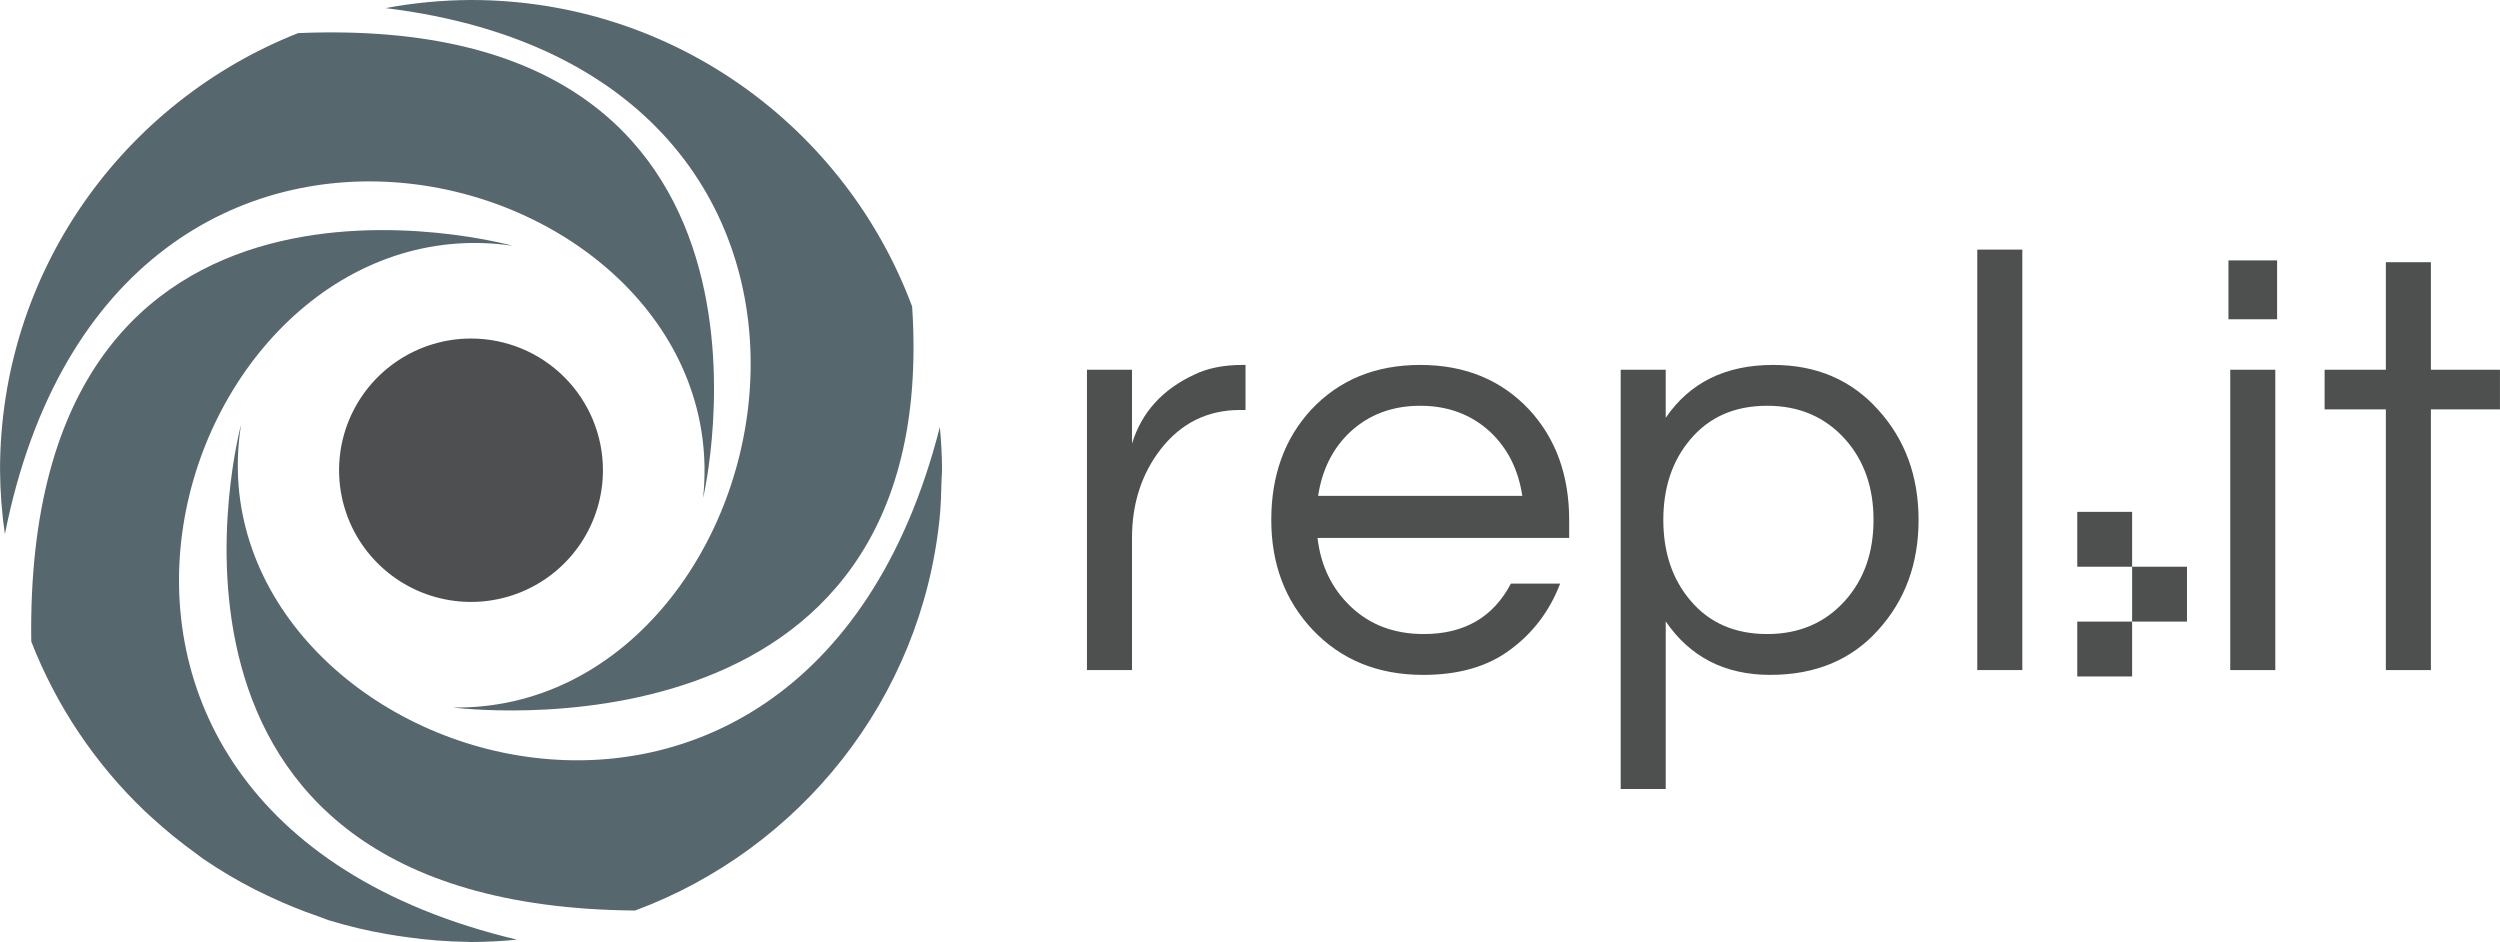
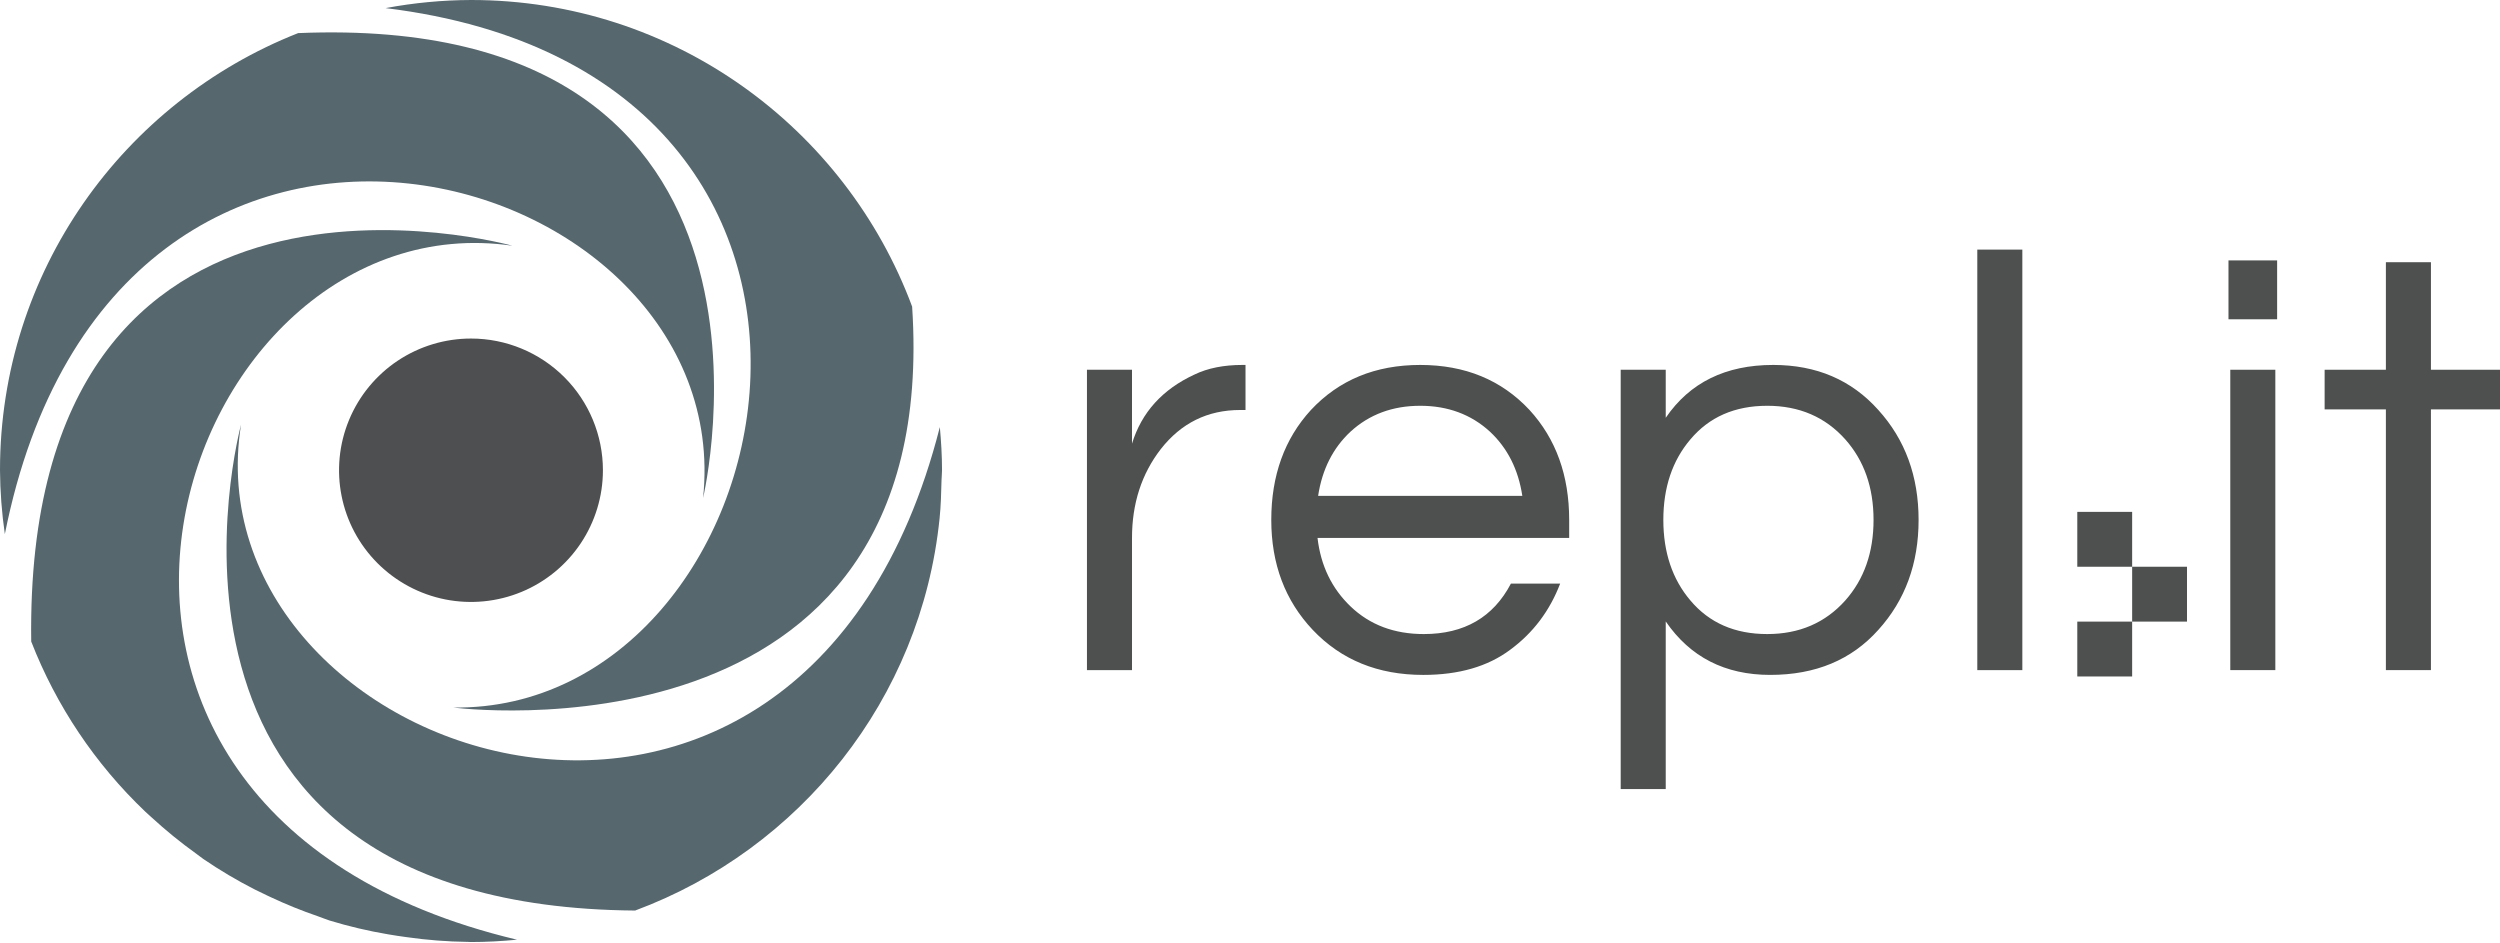
- <svg xmlns="http://www.w3.org/2000/svg" width="2500" height="942" viewBox="0 0 621 234">
+ <svg xmlns="http://www.w3.org/2000/svg" width="2500" viewBox="0 0 621 234">
  <path fill="#56676E" d="M226.574 76.155c7.614 115.444-114.02 99.593-114.02 99.593C196.088 176.93 231.315 18.622 95.78 2.013 102.78.7 109.882.027 117 0c50.276 0 93.02 31.718 109.574 76.155z" />
  <path fill="#56676E" d="M174.642 123.72S203.37 2.823 74.058 8.223C30.696 25.322 0 67.438 0 116.796c.04 5.315.442 10.62 1.203 15.882 27.214-136.78 182.254-92.482 173.44-8.957z" />
  <path fill="#56676E" d="M7.757 159.36C5.89 27.193 127.312 61.043 127.312 61.043 43.97 48.91-7.815 200.985 128.422 233.42c-3.788.372-7.63.58-11.52.58-.1 0-.198-.008-.295-.016-.097-.007-.195-.015-.293-.015-5.16-.06-10.31-.46-15.418-1.196a130.5 130.5 0 0 1-4.502-.688c-4.922-.83-9.786-1.98-14.56-3.437-.56-.175-1.098-.383-1.637-.59l-.006-.003-.01-.004c-.414-.16-.827-.32-1.25-.463a115.582 115.582 0 0 1-11.698-4.74l-.878-.412a93.122 93.122 0 0 1-3.035-1.47 116.377 116.377 0 0 1-12.81-7.592c-.325-.225-.64-.467-.954-.71l-.016-.01-.005-.005c-.263-.2-.527-.403-.798-.596a117.278 117.278 0 0 1-11.096-9.027c-.205-.19-.413-.377-.62-.563l-.036-.032-.003-.002-.017-.016c-.305-.274-.61-.547-.91-.83A117.058 117.058 0 0 1 7.757 159.36z" />
  <path fill="#56676E" d="M157.756 226.18C27.342 225.14 59.88 105.465 59.88 105.465c-13.302 82.982 139.123 136.016 173.577.617.32 3.537.543 7.107.543 10.726 0 .442-.03.877-.062 1.31v.015c-.03.387-.057.774-.063 1.165-.07 3.177-.165 6.348-.48 9.457-4.57 44.944-34.72 82.224-75.64 97.43z" />
  <path fill="#4E4F50" d="M149.765 116.808c0 6.47-1.923 12.797-5.524 18.177a32.759 32.759 0 0 1-14.71 12.05 32.836 32.836 0 0 1-18.935 1.86 32.795 32.795 0 0 1-16.78-8.957 32.667 32.667 0 0 1-7.097-35.657 32.743 32.743 0 0 1 12.075-14.68 32.815 32.815 0 0 1 18.21-5.507 32.796 32.796 0 0 1 23.167 9.585 32.686 32.686 0 0 1 9.595 23.13z" />
  <g fill="#4E5050">
    <path d="M491.16 166.454h11.19V62h-11.19v104.454zm-181.774-64.612V90.65h-.746c-4.675 0-8.653.796-11.935 2.388-7.957 3.68-13.13 9.4-15.516 17.16V91.844H270v74.61h11.19v-32.828c0-8.555 2.386-15.917 7.16-22.085 5.072-6.465 11.637-9.698 19.693-9.698h1.343z" />
    <path fill-rule="evenodd" d="M353.678 157.5c10.046 0 17.256-4.177 21.632-12.533h12.234c-2.586 6.764-6.713 12.236-12.383 16.414-5.568 4.18-12.78 6.268-21.63 6.268-11.24 0-20.39-3.73-27.452-11.19-6.862-7.263-10.294-16.366-10.294-27.31 0-11.04 3.283-20.143 9.847-27.306 6.963-7.46 16.014-11.192 27.153-11.192 11.14 0 20.19 3.73 27.152 11.192 6.565 7.163 9.847 16.265 9.847 27.307v4.476h-62.51c.796 6.864 3.53 12.534 8.205 17.01 4.774 4.577 10.84 6.865 18.2 6.865zm-.895-56.703c-6.863 0-12.63 2.14-17.306 6.417-4.376 4.08-7.06 9.4-8.056 15.966h50.725c-.995-6.565-3.68-11.888-8.056-15.966-4.676-4.278-10.444-6.417-17.307-6.417zm60.985 2.985c5.968-8.755 14.87-13.132 26.705-13.132 10.742 0 19.444 3.73 26.108 11.192 6.665 7.36 9.997 16.464 9.997 27.307s-3.332 19.945-9.996 27.307c-6.663 7.46-15.614 11.19-26.853 11.19-11.24 0-19.89-4.426-25.96-13.28V196H402.58V91.844h11.188v11.938zm25.213-2.985c-8.055 0-14.42 2.786-19.095 8.357-4.476 5.272-6.713 11.937-6.713 19.995 0 8.057 2.237 14.722 6.713 19.995 4.675 5.57 11.04 8.356 19.096 8.356 7.958 0 14.423-2.784 19.396-8.355 4.674-5.273 7.01-11.938 7.01-19.996 0-8.06-2.336-14.724-7.01-19.996-4.973-5.57-11.438-8.357-19.395-8.357z" />
    <path d="M554.003 91.844h11.19v74.61h-11.19v-74.61zM565.64 79.31V64.686h-12.085V79.31h12.084zm27.014 87.144v-64.76h-15.217v-9.85h15.217v-26.71h11.19v26.71H621v9.85h-17.157v64.76h-11.19zM516 127.15h13.626v13.63H516v-13.63zm13.626 27.258v-13.63h13.627v13.63h-13.627zm0 0v13.63H516v-13.63h13.626z" />
  </g>
</svg>
